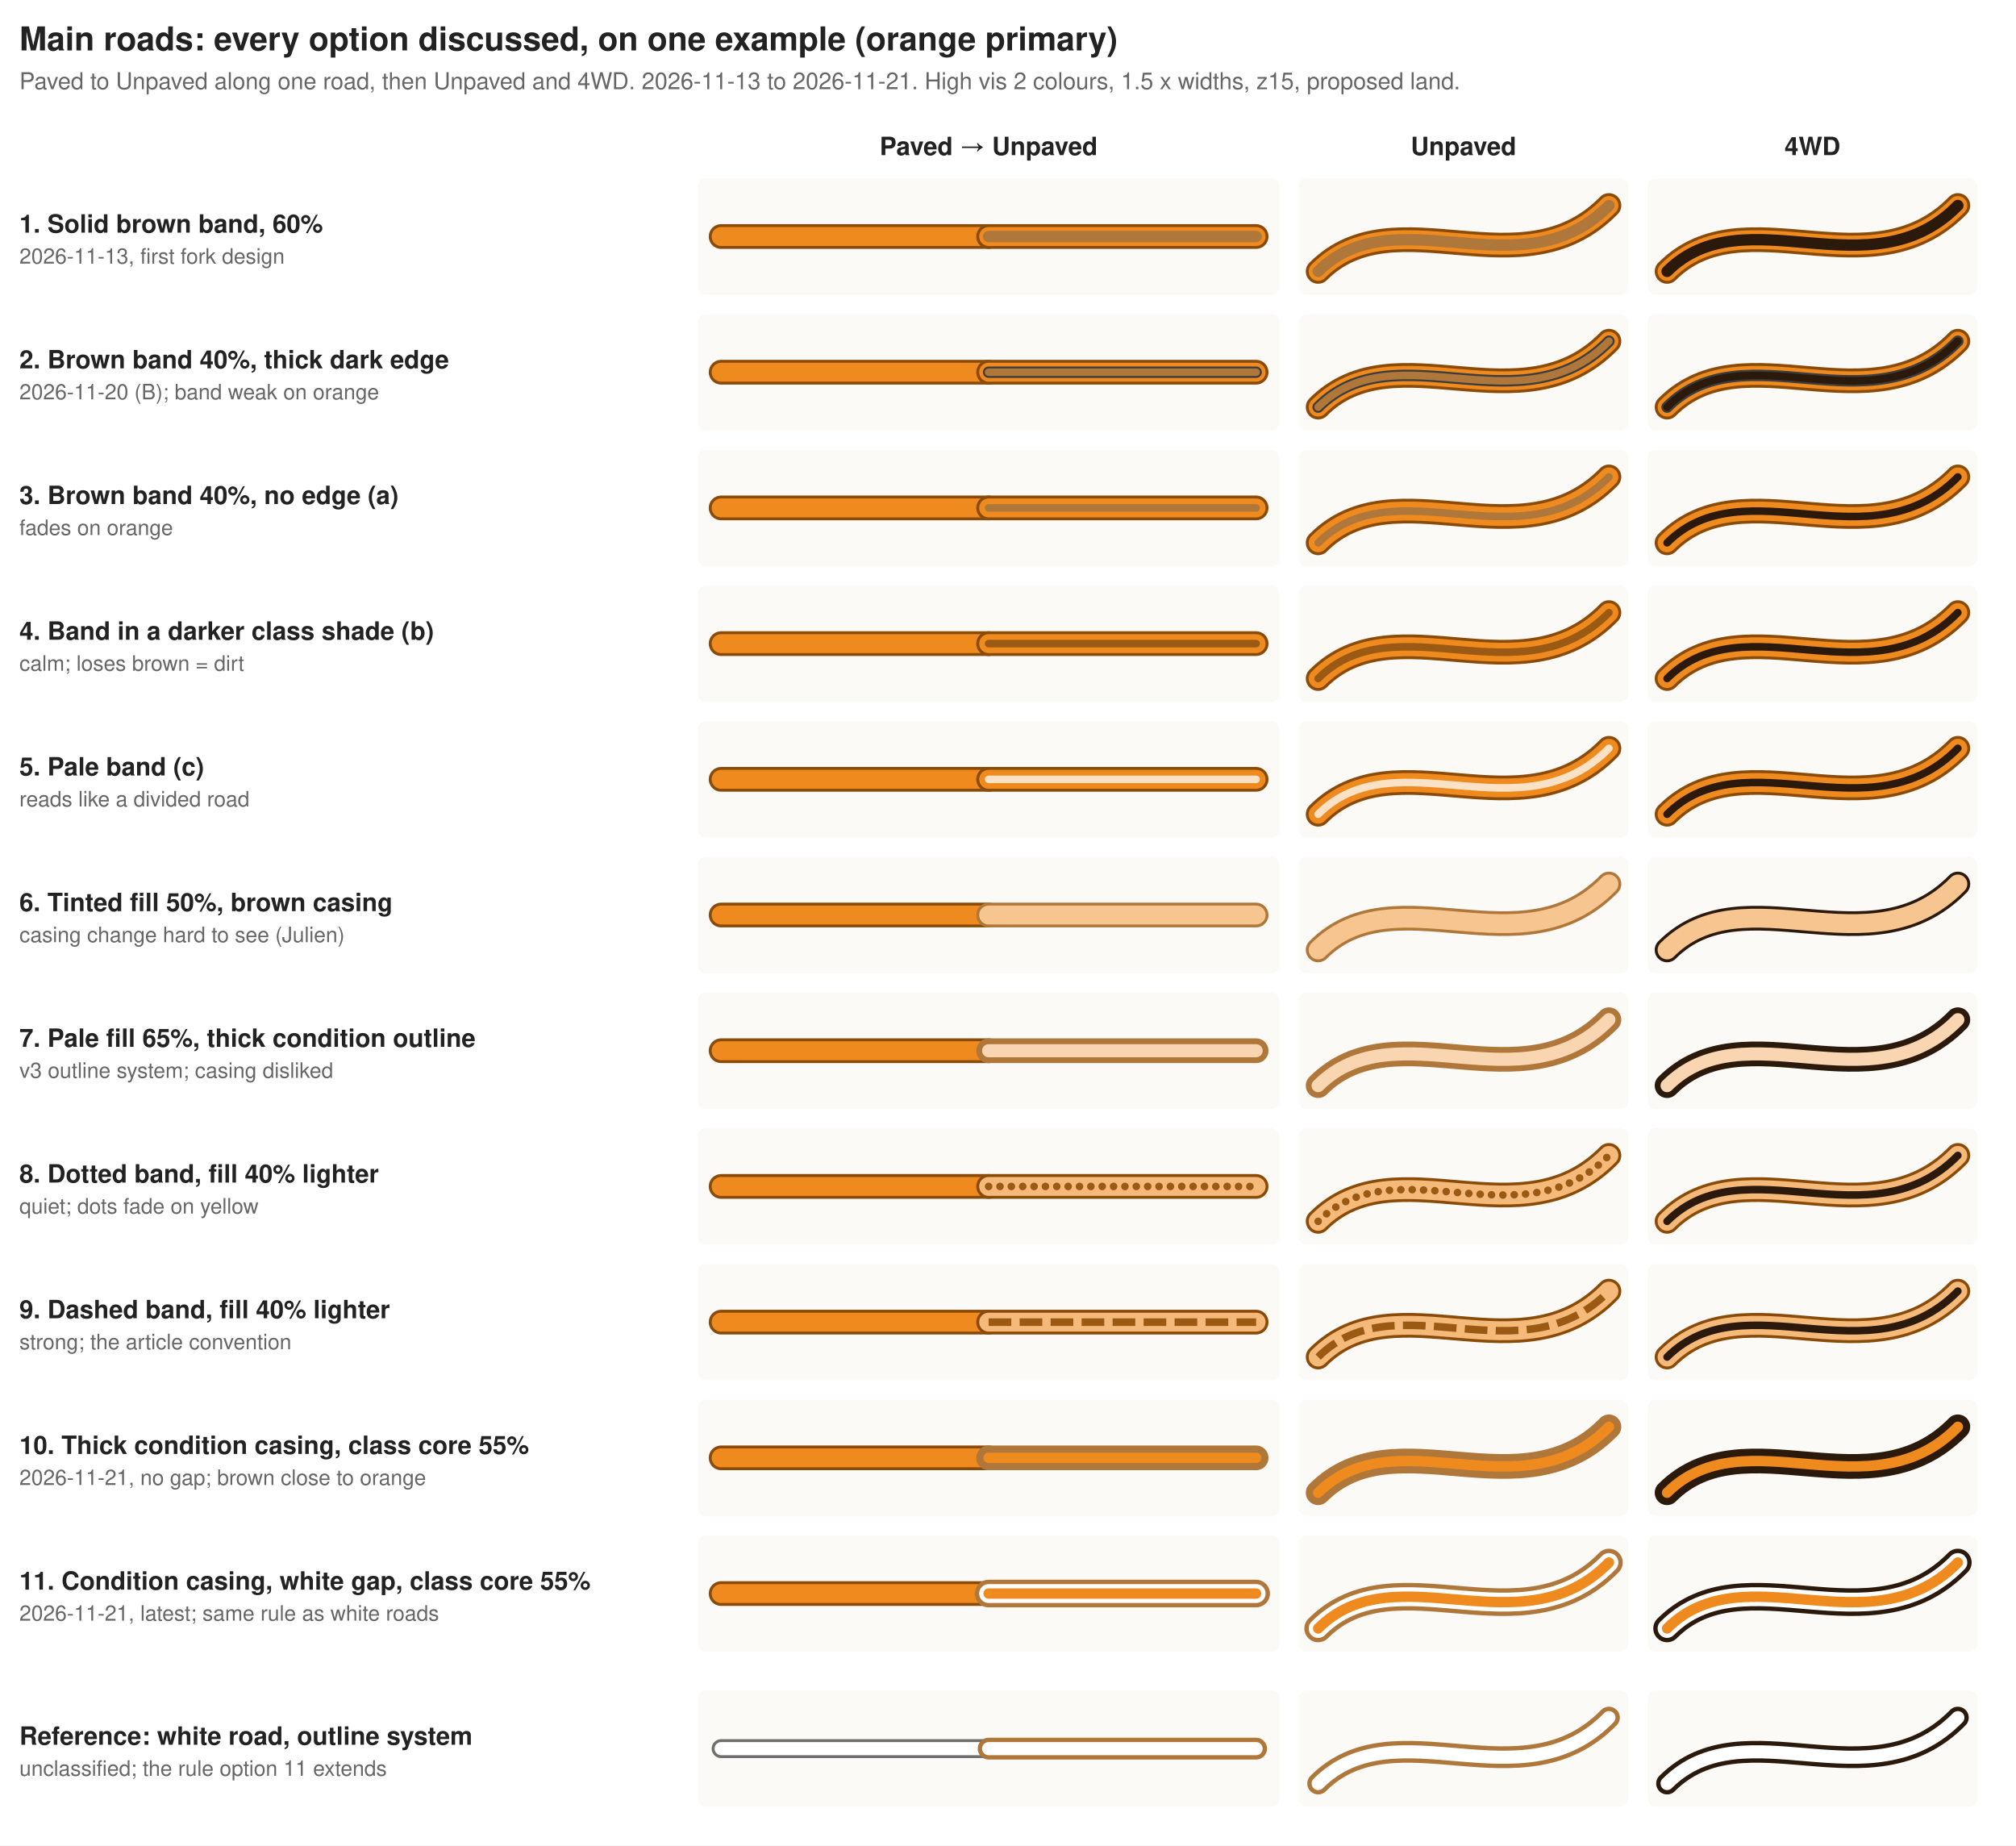
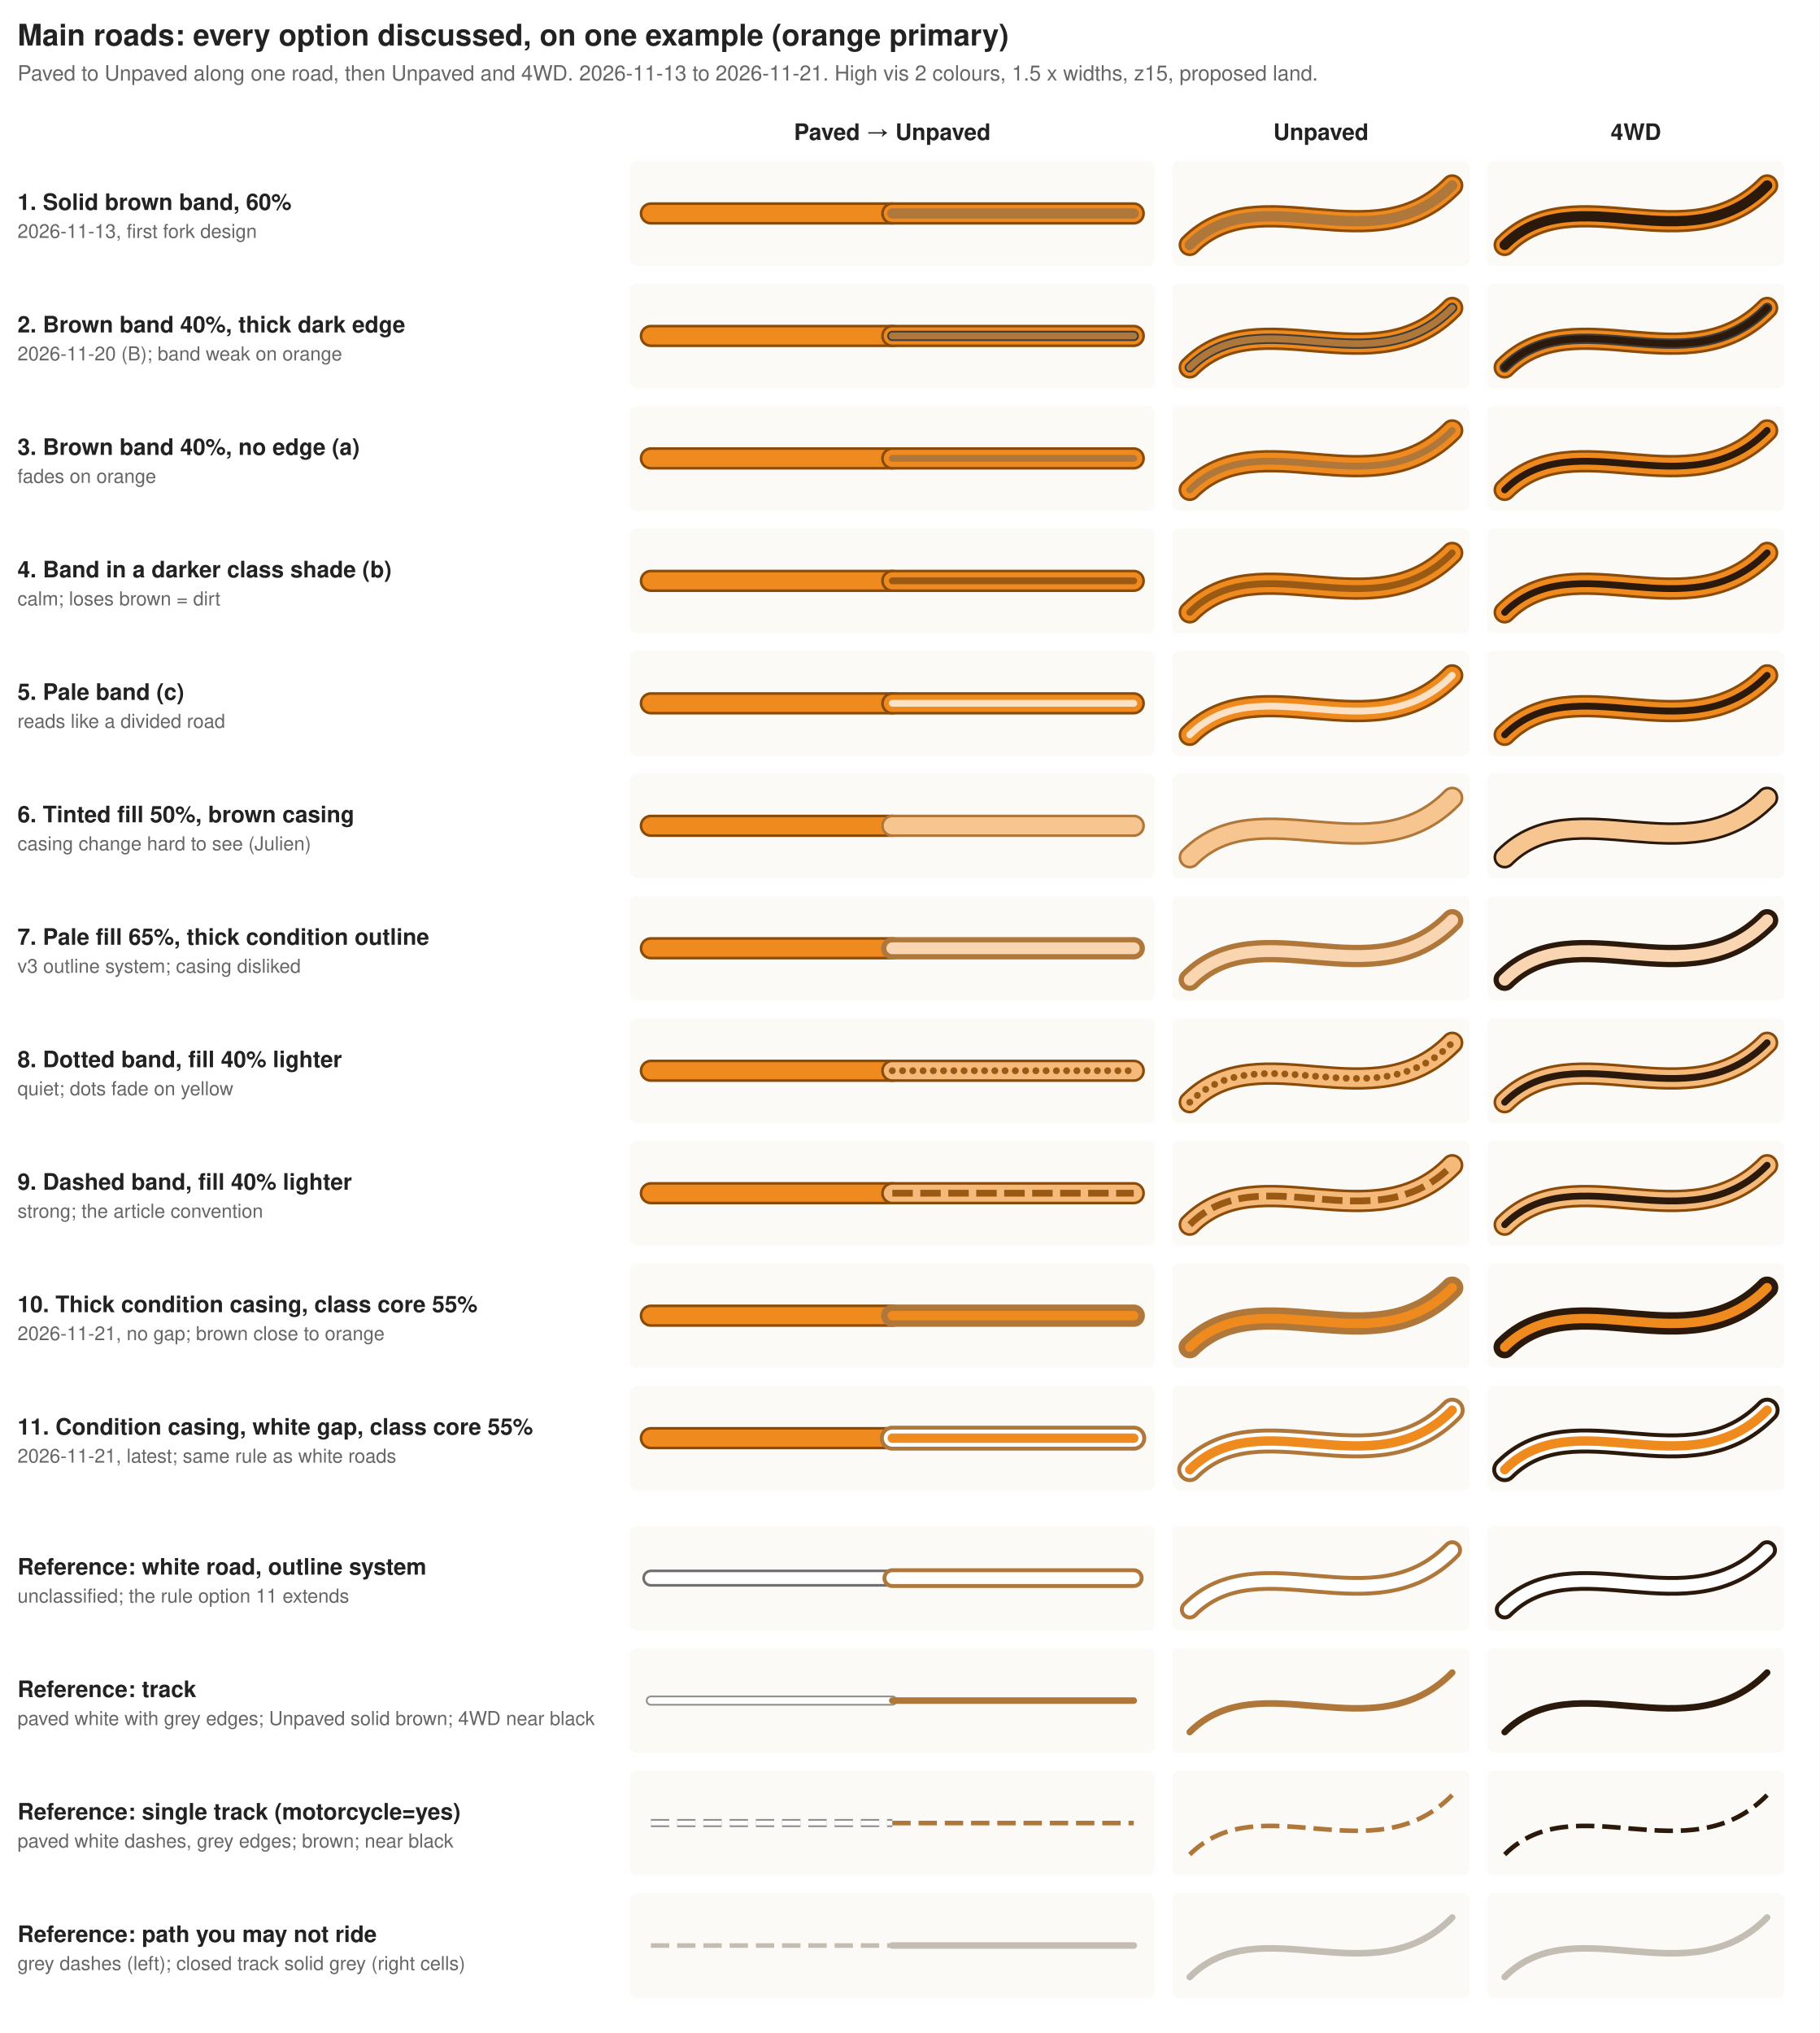
- <svg xmlns="http://www.w3.org/2000/svg" width="1040" height="952" viewBox="0 0 1040 952">
-   <rect width="1040" height="952" fill="#fff" />
+ <svg xmlns="http://www.w3.org/2000/svg" width="1040" height="1162" viewBox="0 0 1040 1162">
+   <rect width="1040" height="1162" fill="#fff" />
  <text x="10" y="26" font-family="Helvetica, Arial, sans-serif" font-size="17" font-weight="700" fill="#222" text-anchor="start">Main roads: every option discussed, on one example (orange primary)</text>
  <text x="10" y="46" font-family="Helvetica, Arial, sans-serif" font-size="12" font-weight="400" fill="#666" text-anchor="start">Paved to Unpaved along one road, then Unpaved and 4WD. 2026-11-13 to 2026-11-21. High vis 2 colours, 1.5 x widths, z15, proposed land.</text>
  <text x="510" y="80" font-family="Helvetica, Arial, sans-serif" font-size="13" font-weight="700" fill="#222" text-anchor="middle">Paved → Unpaved</text>
  <text x="755" y="80" font-family="Helvetica, Arial, sans-serif" font-size="13" font-weight="700" fill="#222" text-anchor="middle">Unpaved</text>
  <text x="935" y="80" font-family="Helvetica, Arial, sans-serif" font-size="13" font-weight="700" fill="#222" text-anchor="middle">4WD</text>
  <text x="10" y="120" font-family="Helvetica, Arial, sans-serif" font-size="13" font-weight="700" fill="#222" text-anchor="start">1. Solid brown band, 60%</text>
  <text x="10" y="136" font-family="Helvetica, Arial, sans-serif" font-size="11" font-weight="400" fill="#666" text-anchor="start">2026-11-13, first fork design</text>
  <g transform="translate(360 92)">
    <rect width="300" height="60" rx="4" fill="#fbfaf6" />
    <path d="M12 30 L150 30" fill="none" stroke="#8a4a08" stroke-width="12.75" stroke-linecap="round" stroke-linejoin="round" />
    <path d="M12 30 L150 30" fill="none" stroke="#ef8a1f" stroke-width="9.75" stroke-linecap="round" stroke-linejoin="round" />
    <path d="M150 30 L288 30" fill="none" stroke="#8a4a08" stroke-width="12.75" stroke-linecap="round" stroke-linejoin="round" />
    <path d="M150 30 L288 30" fill="none" stroke="#ef8a1f" stroke-width="9.75" stroke-linecap="round" stroke-linejoin="round" />
    <path d="M150 30 L288 30" fill="none" stroke="#b0773a" stroke-width="5.85" stroke-linecap="round" stroke-linejoin="round" />
  </g>
  <g transform="translate(670 92)">
    <rect width="170" height="60" rx="4" fill="#fbfaf6" />
    <path d="M10 48 C 50 8, 115 60, 160 14" fill="none" stroke="#8a4a08" stroke-width="12.75" stroke-linecap="round" stroke-linejoin="round" />
    <path d="M10 48 C 50 8, 115 60, 160 14" fill="none" stroke="#ef8a1f" stroke-width="9.75" stroke-linecap="round" stroke-linejoin="round" />
    <path d="M10 48 C 50 8, 115 60, 160 14" fill="none" stroke="#b0773a" stroke-width="5.85" stroke-linecap="round" stroke-linejoin="round" />
  </g>
  <g transform="translate(850 92)">
    <rect width="170" height="60" rx="4" fill="#fbfaf6" />
    <path d="M10 48 C 50 8, 115 60, 160 14" fill="none" stroke="#8a4a08" stroke-width="12.75" stroke-linecap="round" stroke-linejoin="round" />
    <path d="M10 48 C 50 8, 115 60, 160 14" fill="none" stroke="#ef8a1f" stroke-width="9.75" stroke-linecap="round" stroke-linejoin="round" />
    <path d="M10 48 C 50 8, 115 60, 160 14" fill="none" stroke="#2b190c" stroke-width="5.85" stroke-linecap="round" stroke-linejoin="round" />
  </g>
  <text x="10" y="190" font-family="Helvetica, Arial, sans-serif" font-size="13" font-weight="700" fill="#222" text-anchor="start">2. Brown band 40%, thick dark edge</text>
  <text x="10" y="206" font-family="Helvetica, Arial, sans-serif" font-size="11" font-weight="400" fill="#666" text-anchor="start">2026-11-20 (B); band weak on orange</text>
  <g transform="translate(360 162)">
    <rect width="300" height="60" rx="4" fill="#fbfaf6" />
    <path d="M12 30 L150 30" fill="none" stroke="#8a4a08" stroke-width="12.75" stroke-linecap="round" stroke-linejoin="round" />
    <path d="M12 30 L150 30" fill="none" stroke="#ef8a1f" stroke-width="9.75" stroke-linecap="round" stroke-linejoin="round" />
    <path d="M150 30 L288 30" fill="none" stroke="#8a4a08" stroke-width="12.75" stroke-linecap="round" stroke-linejoin="round" />
    <path d="M150 30 L288 30" fill="none" stroke="#ef8a1f" stroke-width="9.75" stroke-linecap="round" stroke-linejoin="round" />
    <path d="M150 30 L288 30" fill="none" stroke="#3d3d3d" stroke-width="5.9" stroke-linecap="round" stroke-linejoin="round" />
    <path d="M150 30 L288 30" fill="none" stroke="#b0773a" stroke-width="3.9" stroke-linecap="round" stroke-linejoin="round" />
  </g>
  <g transform="translate(670 162)">
    <rect width="170" height="60" rx="4" fill="#fbfaf6" />
    <path d="M10 48 C 50 8, 115 60, 160 14" fill="none" stroke="#8a4a08" stroke-width="12.75" stroke-linecap="round" stroke-linejoin="round" />
    <path d="M10 48 C 50 8, 115 60, 160 14" fill="none" stroke="#ef8a1f" stroke-width="9.75" stroke-linecap="round" stroke-linejoin="round" />
    <path d="M10 48 C 50 8, 115 60, 160 14" fill="none" stroke="#3d3d3d" stroke-width="5.9" stroke-linecap="round" stroke-linejoin="round" />
    <path d="M10 48 C 50 8, 115 60, 160 14" fill="none" stroke="#b0773a" stroke-width="3.9" stroke-linecap="round" stroke-linejoin="round" />
  </g>
  <g transform="translate(850 162)">
    <rect width="170" height="60" rx="4" fill="#fbfaf6" />
    <path d="M10 48 C 50 8, 115 60, 160 14" fill="none" stroke="#8a4a08" stroke-width="12.75" stroke-linecap="round" stroke-linejoin="round" />
    <path d="M10 48 C 50 8, 115 60, 160 14" fill="none" stroke="#ef8a1f" stroke-width="9.75" stroke-linecap="round" stroke-linejoin="round" />
    <path d="M10 48 C 50 8, 115 60, 160 14" fill="none" stroke="#3d3d3d" stroke-width="5.9" stroke-linecap="round" stroke-linejoin="round" />
    <path d="M10 48 C 50 8, 115 60, 160 14" fill="none" stroke="#2b190c" stroke-width="3.9" stroke-linecap="round" stroke-linejoin="round" />
  </g>
  <text x="10" y="260" font-family="Helvetica, Arial, sans-serif" font-size="13" font-weight="700" fill="#222" text-anchor="start">3. Brown band 40%, no edge (a)</text>
  <text x="10" y="276" font-family="Helvetica, Arial, sans-serif" font-size="11" font-weight="400" fill="#666" text-anchor="start">fades on orange</text>
  <g transform="translate(360 232)">
    <rect width="300" height="60" rx="4" fill="#fbfaf6" />
    <path d="M12 30 L150 30" fill="none" stroke="#8a4a08" stroke-width="12.75" stroke-linecap="round" stroke-linejoin="round" />
    <path d="M12 30 L150 30" fill="none" stroke="#ef8a1f" stroke-width="9.75" stroke-linecap="round" stroke-linejoin="round" />
    <path d="M150 30 L288 30" fill="none" stroke="#8a4a08" stroke-width="12.75" stroke-linecap="round" stroke-linejoin="round" />
    <path d="M150 30 L288 30" fill="none" stroke="#ef8a1f" stroke-width="9.75" stroke-linecap="round" stroke-linejoin="round" />
    <path d="M150 30 L288 30" fill="none" stroke="#b0773a" stroke-width="3.9" stroke-linecap="round" stroke-linejoin="round" />
  </g>
  <g transform="translate(670 232)">
    <rect width="170" height="60" rx="4" fill="#fbfaf6" />
    <path d="M10 48 C 50 8, 115 60, 160 14" fill="none" stroke="#8a4a08" stroke-width="12.75" stroke-linecap="round" stroke-linejoin="round" />
    <path d="M10 48 C 50 8, 115 60, 160 14" fill="none" stroke="#ef8a1f" stroke-width="9.75" stroke-linecap="round" stroke-linejoin="round" />
    <path d="M10 48 C 50 8, 115 60, 160 14" fill="none" stroke="#b0773a" stroke-width="3.9" stroke-linecap="round" stroke-linejoin="round" />
  </g>
  <g transform="translate(850 232)">
    <rect width="170" height="60" rx="4" fill="#fbfaf6" />
    <path d="M10 48 C 50 8, 115 60, 160 14" fill="none" stroke="#8a4a08" stroke-width="12.75" stroke-linecap="round" stroke-linejoin="round" />
    <path d="M10 48 C 50 8, 115 60, 160 14" fill="none" stroke="#ef8a1f" stroke-width="9.75" stroke-linecap="round" stroke-linejoin="round" />
    <path d="M10 48 C 50 8, 115 60, 160 14" fill="none" stroke="#2b190c" stroke-width="3.9" stroke-linecap="round" stroke-linejoin="round" />
  </g>
  <text x="10" y="330" font-family="Helvetica, Arial, sans-serif" font-size="13" font-weight="700" fill="#222" text-anchor="start">4. Band in a darker class shade (b)</text>
  <text x="10" y="346" font-family="Helvetica, Arial, sans-serif" font-size="11" font-weight="400" fill="#666" text-anchor="start">calm; loses brown = dirt</text>
  <g transform="translate(360 302)">
    <rect width="300" height="60" rx="4" fill="#fbfaf6" />
    <path d="M12 30 L150 30" fill="none" stroke="#8a4a08" stroke-width="12.75" stroke-linecap="round" stroke-linejoin="round" />
    <path d="M12 30 L150 30" fill="none" stroke="#ef8a1f" stroke-width="9.75" stroke-linecap="round" stroke-linejoin="round" />
    <path d="M150 30 L288 30" fill="none" stroke="#8a4a08" stroke-width="12.75" stroke-linecap="round" stroke-linejoin="round" />
    <path d="M150 30 L288 30" fill="none" stroke="#ef8a1f" stroke-width="9.75" stroke-linecap="round" stroke-linejoin="round" />
    <path d="M150 30 L288 30" fill="none" stroke="#9b5a14" stroke-width="3.9" stroke-linecap="round" stroke-linejoin="round" />
  </g>
  <g transform="translate(670 302)">
    <rect width="170" height="60" rx="4" fill="#fbfaf6" />
    <path d="M10 48 C 50 8, 115 60, 160 14" fill="none" stroke="#8a4a08" stroke-width="12.75" stroke-linecap="round" stroke-linejoin="round" />
    <path d="M10 48 C 50 8, 115 60, 160 14" fill="none" stroke="#ef8a1f" stroke-width="9.75" stroke-linecap="round" stroke-linejoin="round" />
    <path d="M10 48 C 50 8, 115 60, 160 14" fill="none" stroke="#9b5a14" stroke-width="3.9" stroke-linecap="round" stroke-linejoin="round" />
  </g>
  <g transform="translate(850 302)">
    <rect width="170" height="60" rx="4" fill="#fbfaf6" />
    <path d="M10 48 C 50 8, 115 60, 160 14" fill="none" stroke="#8a4a08" stroke-width="12.75" stroke-linecap="round" stroke-linejoin="round" />
    <path d="M10 48 C 50 8, 115 60, 160 14" fill="none" stroke="#ef8a1f" stroke-width="9.75" stroke-linecap="round" stroke-linejoin="round" />
    <path d="M10 48 C 50 8, 115 60, 160 14" fill="none" stroke="#2b190c" stroke-width="3.9" stroke-linecap="round" stroke-linejoin="round" />
  </g>
  <text x="10" y="400" font-family="Helvetica, Arial, sans-serif" font-size="13" font-weight="700" fill="#222" text-anchor="start">5. Pale band (c)</text>
  <text x="10" y="416" font-family="Helvetica, Arial, sans-serif" font-size="11" font-weight="400" fill="#666" text-anchor="start">reads like a divided road</text>
  <g transform="translate(360 372)">
    <rect width="300" height="60" rx="4" fill="#fbfaf6" />
    <path d="M12 30 L150 30" fill="none" stroke="#8a4a08" stroke-width="12.75" stroke-linecap="round" stroke-linejoin="round" />
    <path d="M12 30 L150 30" fill="none" stroke="#ef8a1f" stroke-width="9.75" stroke-linecap="round" stroke-linejoin="round" />
    <path d="M150 30 L288 30" fill="none" stroke="#8a4a08" stroke-width="12.75" stroke-linecap="round" stroke-linejoin="round" />
    <path d="M150 30 L288 30" fill="none" stroke="#ef8a1f" stroke-width="9.75" stroke-linecap="round" stroke-linejoin="round" />
    <path d="M150 30 L288 30" fill="none" stroke="#fbe2c7" stroke-width="3.9" stroke-linecap="round" stroke-linejoin="round" />
  </g>
  <g transform="translate(670 372)">
    <rect width="170" height="60" rx="4" fill="#fbfaf6" />
    <path d="M10 48 C 50 8, 115 60, 160 14" fill="none" stroke="#8a4a08" stroke-width="12.75" stroke-linecap="round" stroke-linejoin="round" />
    <path d="M10 48 C 50 8, 115 60, 160 14" fill="none" stroke="#ef8a1f" stroke-width="9.75" stroke-linecap="round" stroke-linejoin="round" />
    <path d="M10 48 C 50 8, 115 60, 160 14" fill="none" stroke="#fbe2c7" stroke-width="3.9" stroke-linecap="round" stroke-linejoin="round" />
  </g>
  <g transform="translate(850 372)">
    <rect width="170" height="60" rx="4" fill="#fbfaf6" />
    <path d="M10 48 C 50 8, 115 60, 160 14" fill="none" stroke="#8a4a08" stroke-width="12.75" stroke-linecap="round" stroke-linejoin="round" />
    <path d="M10 48 C 50 8, 115 60, 160 14" fill="none" stroke="#ef8a1f" stroke-width="9.75" stroke-linecap="round" stroke-linejoin="round" />
    <path d="M10 48 C 50 8, 115 60, 160 14" fill="none" stroke="#2b190c" stroke-width="3.9" stroke-linecap="round" stroke-linejoin="round" />
  </g>
  <text x="10" y="470" font-family="Helvetica, Arial, sans-serif" font-size="13" font-weight="700" fill="#222" text-anchor="start">6. Tinted fill 50%, brown casing</text>
  <text x="10" y="486" font-family="Helvetica, Arial, sans-serif" font-size="11" font-weight="400" fill="#666" text-anchor="start">casing change hard to see (Julien)</text>
  <g transform="translate(360 442)">
    <rect width="300" height="60" rx="4" fill="#fbfaf6" />
    <path d="M12 30 L150 30" fill="none" stroke="#8a4a08" stroke-width="12.75" stroke-linecap="round" stroke-linejoin="round" />
    <path d="M12 30 L150 30" fill="none" stroke="#ef8a1f" stroke-width="9.75" stroke-linecap="round" stroke-linejoin="round" />
    <path d="M150 30 L288 30" fill="none" stroke="#b0773a" stroke-width="12.75" stroke-linecap="round" stroke-linejoin="round" />
    <path d="M150 30 L288 30" fill="none" stroke="#f7c58f" stroke-width="9.75" stroke-linecap="round" stroke-linejoin="round" />
  </g>
  <g transform="translate(670 442)">
    <rect width="170" height="60" rx="4" fill="#fbfaf6" />
    <path d="M10 48 C 50 8, 115 60, 160 14" fill="none" stroke="#b0773a" stroke-width="12.75" stroke-linecap="round" stroke-linejoin="round" />
    <path d="M10 48 C 50 8, 115 60, 160 14" fill="none" stroke="#f7c58f" stroke-width="9.75" stroke-linecap="round" stroke-linejoin="round" />
  </g>
  <g transform="translate(850 442)">
    <rect width="170" height="60" rx="4" fill="#fbfaf6" />
    <path d="M10 48 C 50 8, 115 60, 160 14" fill="none" stroke="#2b190c" stroke-width="12.75" stroke-linecap="round" stroke-linejoin="round" />
    <path d="M10 48 C 50 8, 115 60, 160 14" fill="none" stroke="#f7c58f" stroke-width="9.75" stroke-linecap="round" stroke-linejoin="round" />
  </g>
  <text x="10" y="540" font-family="Helvetica, Arial, sans-serif" font-size="13" font-weight="700" fill="#222" text-anchor="start">7. Pale fill 65%, thick condition outline</text>
  <text x="10" y="556" font-family="Helvetica, Arial, sans-serif" font-size="11" font-weight="400" fill="#666" text-anchor="start">v3 outline system; casing disliked</text>
  <g transform="translate(360 512)">
    <rect width="300" height="60" rx="4" fill="#fbfaf6" />
    <path d="M12 30 L150 30" fill="none" stroke="#8a4a08" stroke-width="12.75" stroke-linecap="round" stroke-linejoin="round" />
    <path d="M12 30 L150 30" fill="none" stroke="#ef8a1f" stroke-width="9.75" stroke-linecap="round" stroke-linejoin="round" />
    <path d="M150 30 L288 30" fill="none" stroke="#b0773a" stroke-width="12.75" stroke-linecap="round" stroke-linejoin="round" />
    <path d="M150 30 L288 30" fill="none" stroke="#f9d6b1" stroke-width="6.75" stroke-linecap="round" stroke-linejoin="round" />
  </g>
  <g transform="translate(670 512)">
    <rect width="170" height="60" rx="4" fill="#fbfaf6" />
    <path d="M10 48 C 50 8, 115 60, 160 14" fill="none" stroke="#b0773a" stroke-width="12.75" stroke-linecap="round" stroke-linejoin="round" />
    <path d="M10 48 C 50 8, 115 60, 160 14" fill="none" stroke="#f9d6b1" stroke-width="6.75" stroke-linecap="round" stroke-linejoin="round" />
  </g>
  <g transform="translate(850 512)">
    <rect width="170" height="60" rx="4" fill="#fbfaf6" />
    <path d="M10 48 C 50 8, 115 60, 160 14" fill="none" stroke="#2b190c" stroke-width="12.75" stroke-linecap="round" stroke-linejoin="round" />
    <path d="M10 48 C 50 8, 115 60, 160 14" fill="none" stroke="#f9d6b1" stroke-width="6.75" stroke-linecap="round" stroke-linejoin="round" />
  </g>
  <text x="10" y="610" font-family="Helvetica, Arial, sans-serif" font-size="13" font-weight="700" fill="#222" text-anchor="start">8. Dotted band, fill 40% lighter</text>
  <text x="10" y="626" font-family="Helvetica, Arial, sans-serif" font-size="11" font-weight="400" fill="#666" text-anchor="start">quiet; dots fade on yellow</text>
  <g transform="translate(360 582)">
    <rect width="300" height="60" rx="4" fill="#fbfaf6" />
    <path d="M12 30 L150 30" fill="none" stroke="#8a4a08" stroke-width="12.75" stroke-linecap="round" stroke-linejoin="round" />
    <path d="M12 30 L150 30" fill="none" stroke="#ef8a1f" stroke-width="9.75" stroke-linecap="round" stroke-linejoin="round" />
    <path d="M150 30 L288 30" fill="none" stroke="#8a4a08" stroke-width="12.75" stroke-linecap="round" stroke-linejoin="round" />
    <path d="M150 30 L288 30" fill="none" stroke="#f5b979" stroke-width="9.75" stroke-linecap="round" stroke-linejoin="round" />
    <path d="M150 30 L288 30" fill="none" stroke="#9b5a14" stroke-width="3.9" stroke-linecap="round" stroke-linejoin="round" stroke-dasharray="0.01 5.85" />
  </g>
  <g transform="translate(670 582)">
    <rect width="170" height="60" rx="4" fill="#fbfaf6" />
    <path d="M10 48 C 50 8, 115 60, 160 14" fill="none" stroke="#8a4a08" stroke-width="12.75" stroke-linecap="round" stroke-linejoin="round" />
    <path d="M10 48 C 50 8, 115 60, 160 14" fill="none" stroke="#f5b979" stroke-width="9.75" stroke-linecap="round" stroke-linejoin="round" />
    <path d="M10 48 C 50 8, 115 60, 160 14" fill="none" stroke="#9b5a14" stroke-width="3.9" stroke-linecap="round" stroke-linejoin="round" stroke-dasharray="0.01 5.85" />
  </g>
  <g transform="translate(850 582)">
    <rect width="170" height="60" rx="4" fill="#fbfaf6" />
    <path d="M10 48 C 50 8, 115 60, 160 14" fill="none" stroke="#8a4a08" stroke-width="12.75" stroke-linecap="round" stroke-linejoin="round" />
    <path d="M10 48 C 50 8, 115 60, 160 14" fill="none" stroke="#f5b979" stroke-width="9.75" stroke-linecap="round" stroke-linejoin="round" />
    <path d="M10 48 C 50 8, 115 60, 160 14" fill="none" stroke="#2b190c" stroke-width="3.9" stroke-linecap="round" stroke-linejoin="round" />
  </g>
  <text x="10" y="680" font-family="Helvetica, Arial, sans-serif" font-size="13" font-weight="700" fill="#222" text-anchor="start">9. Dashed band, fill 40% lighter</text>
  <text x="10" y="696" font-family="Helvetica, Arial, sans-serif" font-size="11" font-weight="400" fill="#666" text-anchor="start">strong; the article convention</text>
  <g transform="translate(360 652)">
    <rect width="300" height="60" rx="4" fill="#fbfaf6" />
    <path d="M12 30 L150 30" fill="none" stroke="#8a4a08" stroke-width="12.75" stroke-linecap="round" stroke-linejoin="round" />
    <path d="M12 30 L150 30" fill="none" stroke="#ef8a1f" stroke-width="9.75" stroke-linecap="round" stroke-linejoin="round" />
    <path d="M150 30 L288 30" fill="none" stroke="#8a4a08" stroke-width="12.75" stroke-linecap="round" stroke-linejoin="round" />
    <path d="M150 30 L288 30" fill="none" stroke="#f5b979" stroke-width="9.75" stroke-linecap="round" stroke-linejoin="round" />
    <path d="M150 30 L288 30" fill="none" stroke="#9b5a14" stroke-width="3.9" stroke-linecap="butt" stroke-linejoin="round" stroke-dasharray="11.7 4.29" />
  </g>
  <g transform="translate(670 652)">
    <rect width="170" height="60" rx="4" fill="#fbfaf6" />
    <path d="M10 48 C 50 8, 115 60, 160 14" fill="none" stroke="#8a4a08" stroke-width="12.75" stroke-linecap="round" stroke-linejoin="round" />
    <path d="M10 48 C 50 8, 115 60, 160 14" fill="none" stroke="#f5b979" stroke-width="9.75" stroke-linecap="round" stroke-linejoin="round" />
    <path d="M10 48 C 50 8, 115 60, 160 14" fill="none" stroke="#9b5a14" stroke-width="3.9" stroke-linecap="butt" stroke-linejoin="round" stroke-dasharray="11.7 4.29" />
  </g>
  <g transform="translate(850 652)">
    <rect width="170" height="60" rx="4" fill="#fbfaf6" />
    <path d="M10 48 C 50 8, 115 60, 160 14" fill="none" stroke="#8a4a08" stroke-width="12.75" stroke-linecap="round" stroke-linejoin="round" />
    <path d="M10 48 C 50 8, 115 60, 160 14" fill="none" stroke="#f5b979" stroke-width="9.75" stroke-linecap="round" stroke-linejoin="round" />
    <path d="M10 48 C 50 8, 115 60, 160 14" fill="none" stroke="#2b190c" stroke-width="3.9" stroke-linecap="round" stroke-linejoin="round" />
  </g>
  <text x="10" y="750" font-family="Helvetica, Arial, sans-serif" font-size="13" font-weight="700" fill="#222" text-anchor="start">10. Thick condition casing, class core 55%</text>
  <text x="10" y="766" font-family="Helvetica, Arial, sans-serif" font-size="11" font-weight="400" fill="#666" text-anchor="start">2026-11-21, no gap; brown close to orange</text>
  <g transform="translate(360 722)">
    <rect width="300" height="60" rx="4" fill="#fbfaf6" />
    <path d="M12 30 L150 30" fill="none" stroke="#8a4a08" stroke-width="12.75" stroke-linecap="round" stroke-linejoin="round" />
    <path d="M12 30 L150 30" fill="none" stroke="#ef8a1f" stroke-width="9.75" stroke-linecap="round" stroke-linejoin="round" />
    <path d="M150 30 L288 30" fill="none" stroke="#b0773a" stroke-width="12.75" stroke-linecap="round" stroke-linejoin="round" />
    <path d="M150 30 L288 30" fill="none" stroke="#ef8a1f" stroke-width="5.363" stroke-linecap="round" stroke-linejoin="round" />
  </g>
  <g transform="translate(670 722)">
    <rect width="170" height="60" rx="4" fill="#fbfaf6" />
    <path d="M10 48 C 50 8, 115 60, 160 14" fill="none" stroke="#b0773a" stroke-width="12.75" stroke-linecap="round" stroke-linejoin="round" />
    <path d="M10 48 C 50 8, 115 60, 160 14" fill="none" stroke="#ef8a1f" stroke-width="5.363" stroke-linecap="round" stroke-linejoin="round" />
  </g>
  <g transform="translate(850 722)">
    <rect width="170" height="60" rx="4" fill="#fbfaf6" />
    <path d="M10 48 C 50 8, 115 60, 160 14" fill="none" stroke="#2b190c" stroke-width="12.75" stroke-linecap="round" stroke-linejoin="round" />
    <path d="M10 48 C 50 8, 115 60, 160 14" fill="none" stroke="#ef8a1f" stroke-width="5.363" stroke-linecap="round" stroke-linejoin="round" />
  </g>
  <text x="10" y="820" font-family="Helvetica, Arial, sans-serif" font-size="13" font-weight="700" fill="#222" text-anchor="start">11. Condition casing, white gap, class core 55%</text>
  <text x="10" y="836" font-family="Helvetica, Arial, sans-serif" font-size="11" font-weight="400" fill="#666" text-anchor="start">2026-11-21, latest; same rule as white roads</text>
  <g transform="translate(360 792)">
    <rect width="300" height="60" rx="4" fill="#fbfaf6" />
    <path d="M12 30 L150 30" fill="none" stroke="#8a4a08" stroke-width="12.75" stroke-linecap="round" stroke-linejoin="round" />
    <path d="M12 30 L150 30" fill="none" stroke="#ef8a1f" stroke-width="9.75" stroke-linecap="round" stroke-linejoin="round" />
    <path d="M150 30 L288 30" fill="none" stroke="#b0773a" stroke-width="14.25" stroke-linecap="round" stroke-linejoin="round" />
    <path d="M150 30 L288 30" fill="none" stroke="#ffffff" stroke-width="9.75" stroke-linecap="round" stroke-linejoin="round" />
    <path d="M150 30 L288 30" fill="none" stroke="#ef8a1f" stroke-width="5.363" stroke-linecap="round" stroke-linejoin="round" />
  </g>
  <g transform="translate(670 792)">
    <rect width="170" height="60" rx="4" fill="#fbfaf6" />
    <path d="M10 48 C 50 8, 115 60, 160 14" fill="none" stroke="#b0773a" stroke-width="14.25" stroke-linecap="round" stroke-linejoin="round" />
    <path d="M10 48 C 50 8, 115 60, 160 14" fill="none" stroke="#ffffff" stroke-width="9.75" stroke-linecap="round" stroke-linejoin="round" />
    <path d="M10 48 C 50 8, 115 60, 160 14" fill="none" stroke="#ef8a1f" stroke-width="5.363" stroke-linecap="round" stroke-linejoin="round" />
  </g>
  <g transform="translate(850 792)">
    <rect width="170" height="60" rx="4" fill="#fbfaf6" />
    <path d="M10 48 C 50 8, 115 60, 160 14" fill="none" stroke="#2b190c" stroke-width="14.25" stroke-linecap="round" stroke-linejoin="round" />
    <path d="M10 48 C 50 8, 115 60, 160 14" fill="none" stroke="#ffffff" stroke-width="9.75" stroke-linecap="round" stroke-linejoin="round" />
    <path d="M10 48 C 50 8, 115 60, 160 14" fill="none" stroke="#ef8a1f" stroke-width="5.363" stroke-linecap="round" stroke-linejoin="round" />
  </g>
  <text x="10" y="900" font-family="Helvetica, Arial, sans-serif" font-size="13" font-weight="700" fill="#222" text-anchor="start">Reference: white road, outline system</text>
  <text x="10" y="916" font-family="Helvetica, Arial, sans-serif" font-size="11" font-weight="400" fill="#666" text-anchor="start">unclassified; the rule option 11 extends</text>
  <g transform="translate(360 872)">
    <rect width="300" height="60" rx="4" fill="#fbfaf6" />
    <path d="M12 30 L150 30" fill="none" stroke="#6f6f6f" stroke-width="9.75" stroke-linecap="round" stroke-linejoin="round" />
    <path d="M12 30 L150 30" fill="none" stroke="#ffffff" stroke-width="6.75" stroke-linecap="round" stroke-linejoin="round" />
    <path d="M150 30 L288 30" fill="none" stroke="#b0773a" stroke-width="11.25" stroke-linecap="round" stroke-linejoin="round" />
    <path d="M150 30 L288 30" fill="none" stroke="#ffffff" stroke-width="6.75" stroke-linecap="round" stroke-linejoin="round" />
  </g>
  <g transform="translate(670 872)">
    <rect width="170" height="60" rx="4" fill="#fbfaf6" />
    <path d="M10 48 C 50 8, 115 60, 160 14" fill="none" stroke="#b0773a" stroke-width="11.25" stroke-linecap="round" stroke-linejoin="round" />
    <path d="M10 48 C 50 8, 115 60, 160 14" fill="none" stroke="#ffffff" stroke-width="6.75" stroke-linecap="round" stroke-linejoin="round" />
  </g>
  <g transform="translate(850 872)">
    <rect width="170" height="60" rx="4" fill="#fbfaf6" />
    <path d="M10 48 C 50 8, 115 60, 160 14" fill="none" stroke="#2b190c" stroke-width="11.25" stroke-linecap="round" stroke-linejoin="round" />
    <path d="M10 48 C 50 8, 115 60, 160 14" fill="none" stroke="#ffffff" stroke-width="6.75" stroke-linecap="round" stroke-linejoin="round" />
  </g>
+   <text x="10" y="970" font-family="Helvetica, Arial, sans-serif" font-size="13" font-weight="700" fill="#222" text-anchor="start">Reference: track</text>
+   <text x="10" y="986" font-family="Helvetica, Arial, sans-serif" font-size="11" font-weight="400" fill="#666" text-anchor="start">paved white with grey edges; Unpaved solid brown; 4WD near black</text>
+   <g transform="translate(360 942)">
+     <rect width="300" height="60" rx="4" fill="#fbfaf6" />
+     <path d="M12 30 L150 30" fill="none" stroke="#8f8f8f" stroke-width="5.75" stroke-linecap="round" stroke-linejoin="round" />
+     <path d="M12 30 L150 30" fill="none" stroke="#ffffff" stroke-width="3.75" stroke-linecap="round" stroke-linejoin="round" />
+     <path d="M150 30 L288 30" fill="none" stroke="#b0773a" stroke-width="3.75" stroke-linecap="round" stroke-linejoin="round" />
+   </g>
+   <g transform="translate(670 942)">
+     <rect width="170" height="60" rx="4" fill="#fbfaf6" />
+     <path d="M10 48 C 50 8, 115 60, 160 14" fill="none" stroke="#b0773a" stroke-width="3.75" stroke-linecap="round" stroke-linejoin="round" />
+   </g>
+   <g transform="translate(850 942)">
+     <rect width="170" height="60" rx="4" fill="#fbfaf6" />
+     <path d="M10 48 C 50 8, 115 60, 160 14" fill="none" stroke="#2b190c" stroke-width="3.75" stroke-linecap="round" stroke-linejoin="round" />
+   </g>
+   <text x="10" y="1040" font-family="Helvetica, Arial, sans-serif" font-size="13" font-weight="700" fill="#222" text-anchor="start">Reference: single track (motorcycle=yes)</text>
+   <text x="10" y="1056" font-family="Helvetica, Arial, sans-serif" font-size="11" font-weight="400" fill="#666" text-anchor="start">paved white dashes, grey edges; brown; near black</text>
+   <g transform="translate(360 1012)">
+     <rect width="300" height="60" rx="4" fill="#fbfaf6" />
+     <path d="M12 30 L150 30" fill="none" stroke="#8f8f8f" stroke-width="4.625" stroke-linecap="butt" stroke-linejoin="round" stroke-dasharray="10.5 4.5" />
+     <path d="M12 30 L150 30" fill="none" stroke="#ffffff" stroke-width="2.625" stroke-linecap="butt" stroke-linejoin="round" stroke-dasharray="10.5 4.5" />
+     <path d="M150 30 L288 30" fill="none" stroke="#b0773a" stroke-width="2.625" stroke-linecap="butt" stroke-linejoin="round" stroke-dasharray="10.5 4.5" />
+   </g>
+   <g transform="translate(670 1012)">
+     <rect width="170" height="60" rx="4" fill="#fbfaf6" />
+     <path d="M10 48 C 50 8, 115 60, 160 14" fill="none" stroke="#b0773a" stroke-width="2.625" stroke-linecap="butt" stroke-linejoin="round" stroke-dasharray="10.5 4.5" />
+   </g>
+   <g transform="translate(850 1012)">
+     <rect width="170" height="60" rx="4" fill="#fbfaf6" />
+     <path d="M10 48 C 50 8, 115 60, 160 14" fill="none" stroke="#2b190c" stroke-width="2.625" stroke-linecap="butt" stroke-linejoin="round" stroke-dasharray="10.5 4.5" />
+   </g>
+   <text x="10" y="1110" font-family="Helvetica, Arial, sans-serif" font-size="13" font-weight="700" fill="#222" text-anchor="start">Reference: path you may not ride</text>
+   <text x="10" y="1126" font-family="Helvetica, Arial, sans-serif" font-size="11" font-weight="400" fill="#666" text-anchor="start">grey dashes (left); closed track solid grey (right cells)</text>
+   <g transform="translate(360 1082)">
+     <rect width="300" height="60" rx="4" fill="#fbfaf6" />
+     <path d="M12 30 L150 30" fill="none" stroke="#c4bdb4" stroke-width="2.625" stroke-linecap="butt" stroke-linejoin="round" stroke-dasharray="10.5 4.5" />
+     <path d="M150 30 L288 30" fill="none" stroke="#c4bdb4" stroke-width="3.75" stroke-linecap="round" stroke-linejoin="round" />
+   </g>
+   <g transform="translate(670 1082)">
+     <rect width="170" height="60" rx="4" fill="#fbfaf6" />
+     <path d="M10 48 C 50 8, 115 60, 160 14" fill="none" stroke="#c4bdb4" stroke-width="3.75" stroke-linecap="round" stroke-linejoin="round" />
+   </g>
+   <g transform="translate(850 1082)">
+     <rect width="170" height="60" rx="4" fill="#fbfaf6" />
+     <path d="M10 48 C 50 8, 115 60, 160 14" fill="none" stroke="#c4bdb4" stroke-width="3.75" stroke-linecap="round" stroke-linejoin="round" />
+   </g>
</svg>
